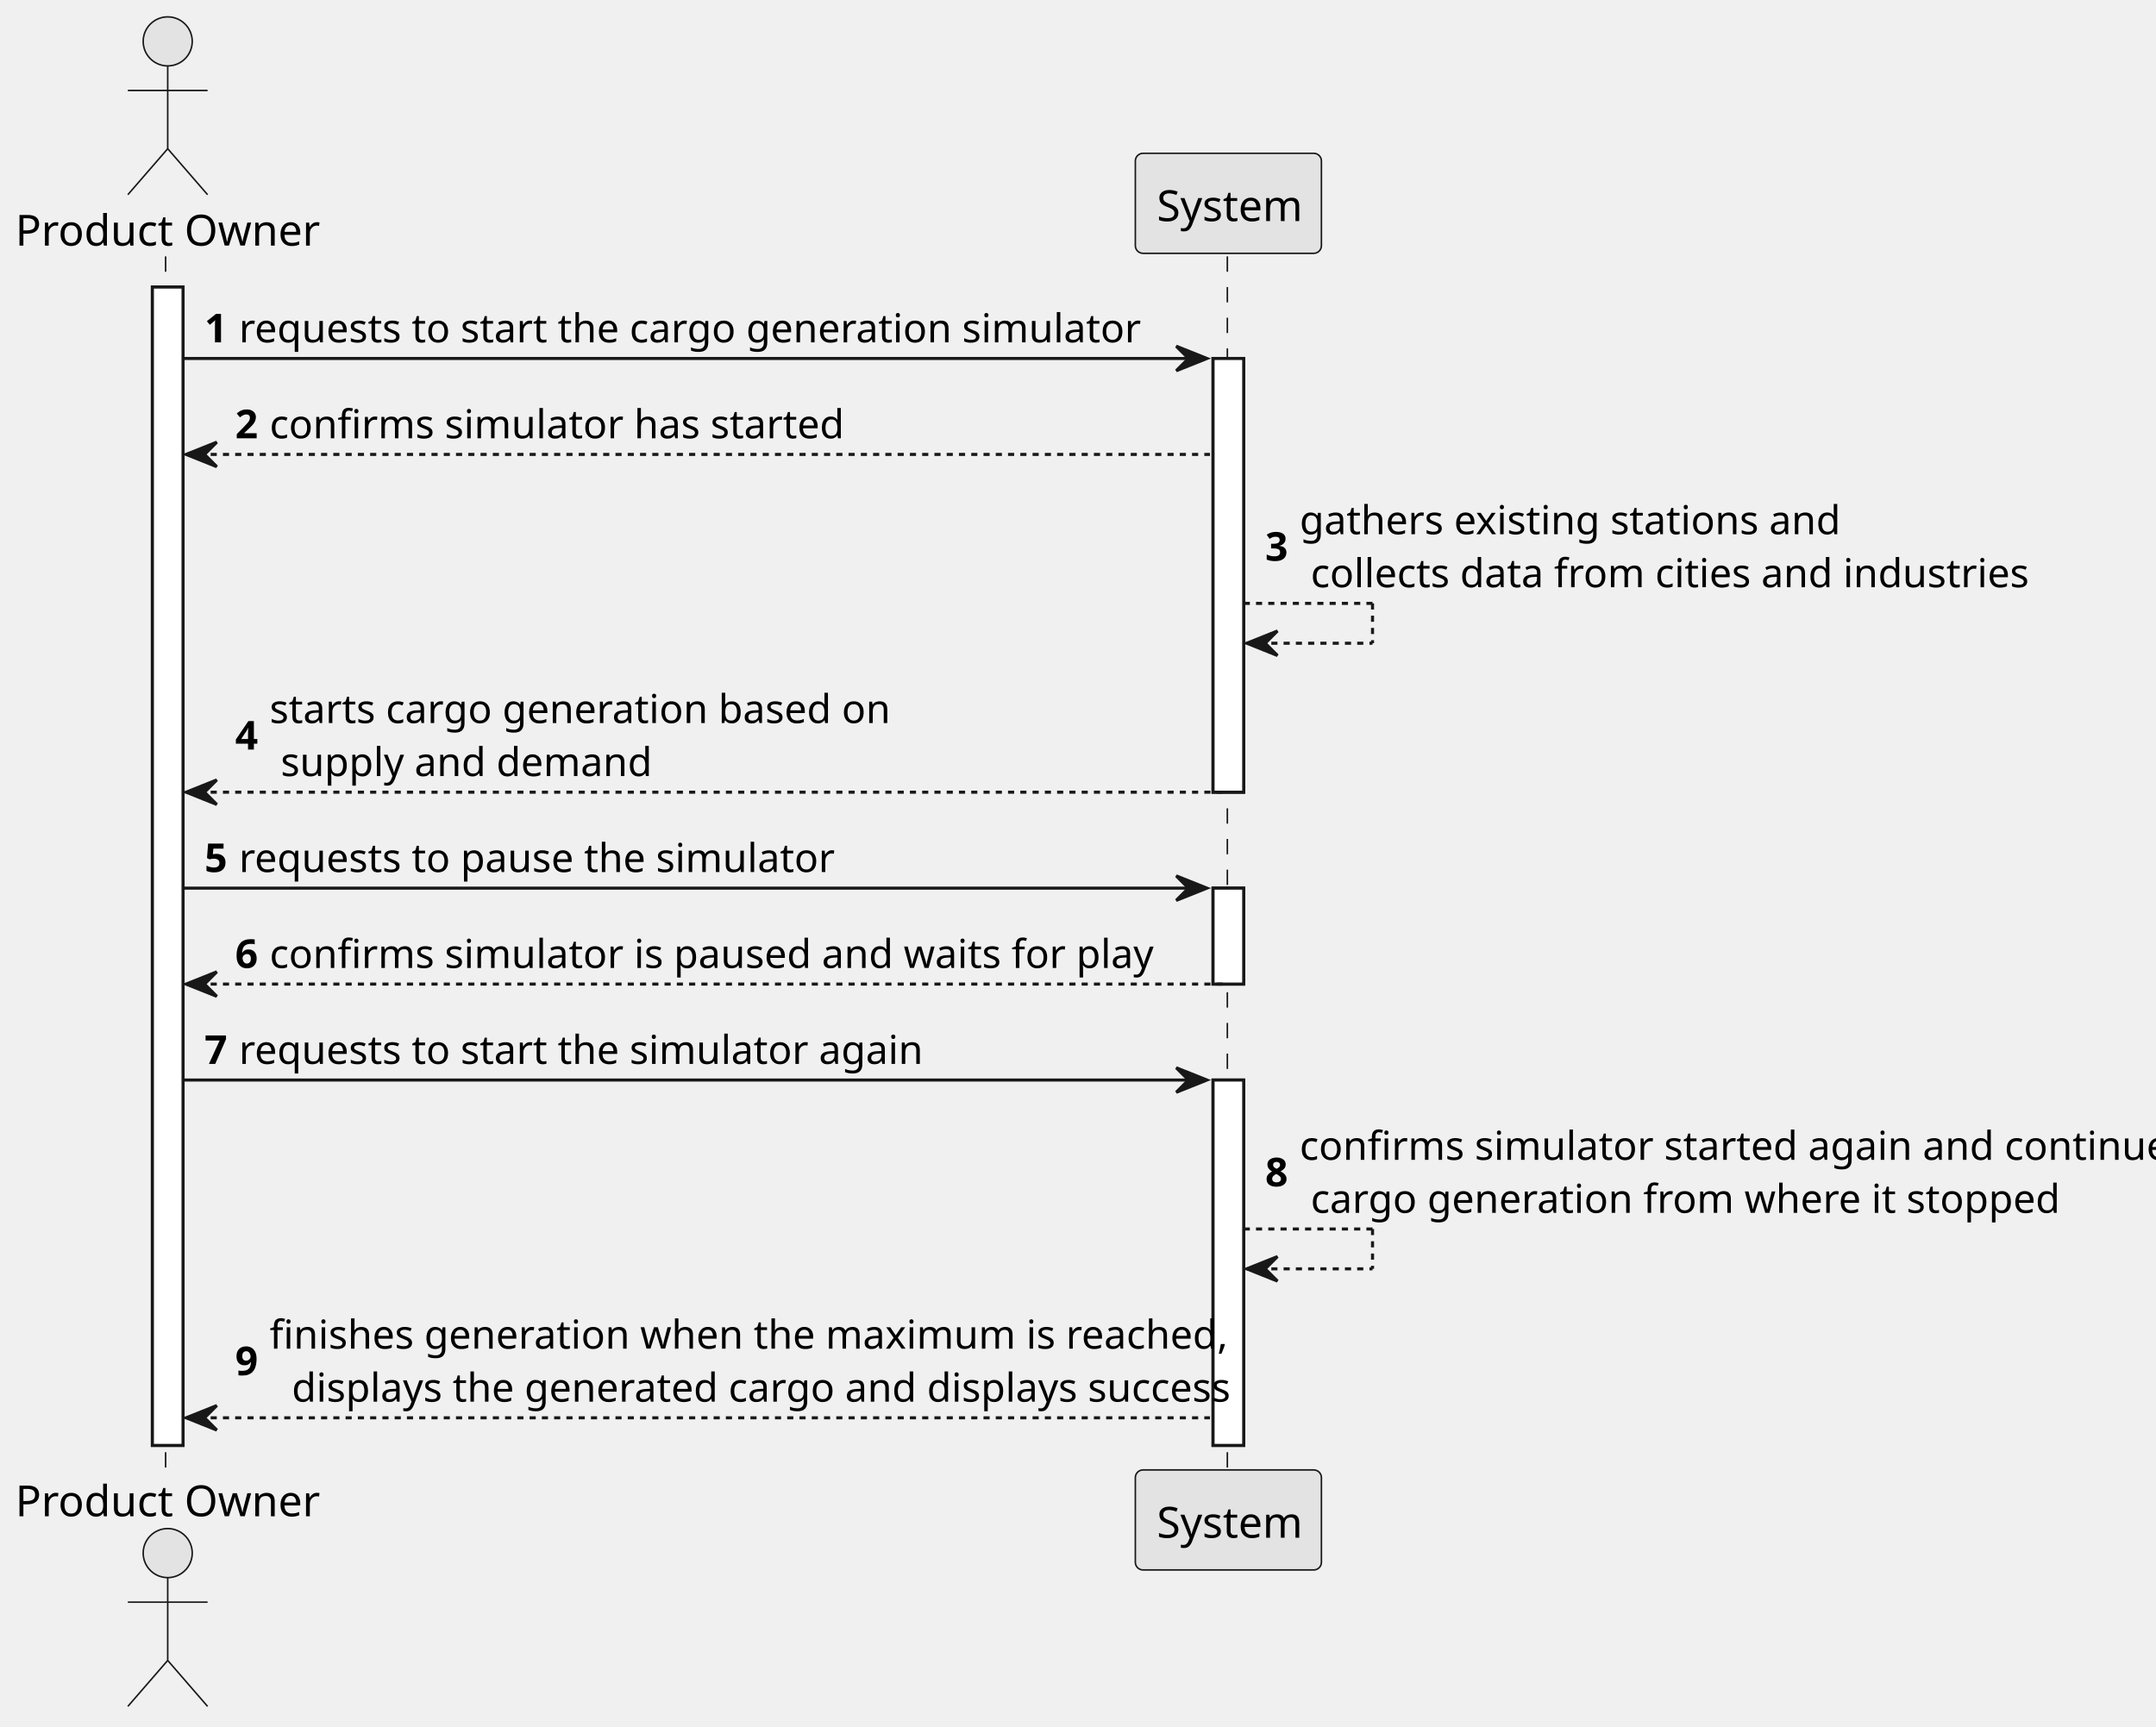
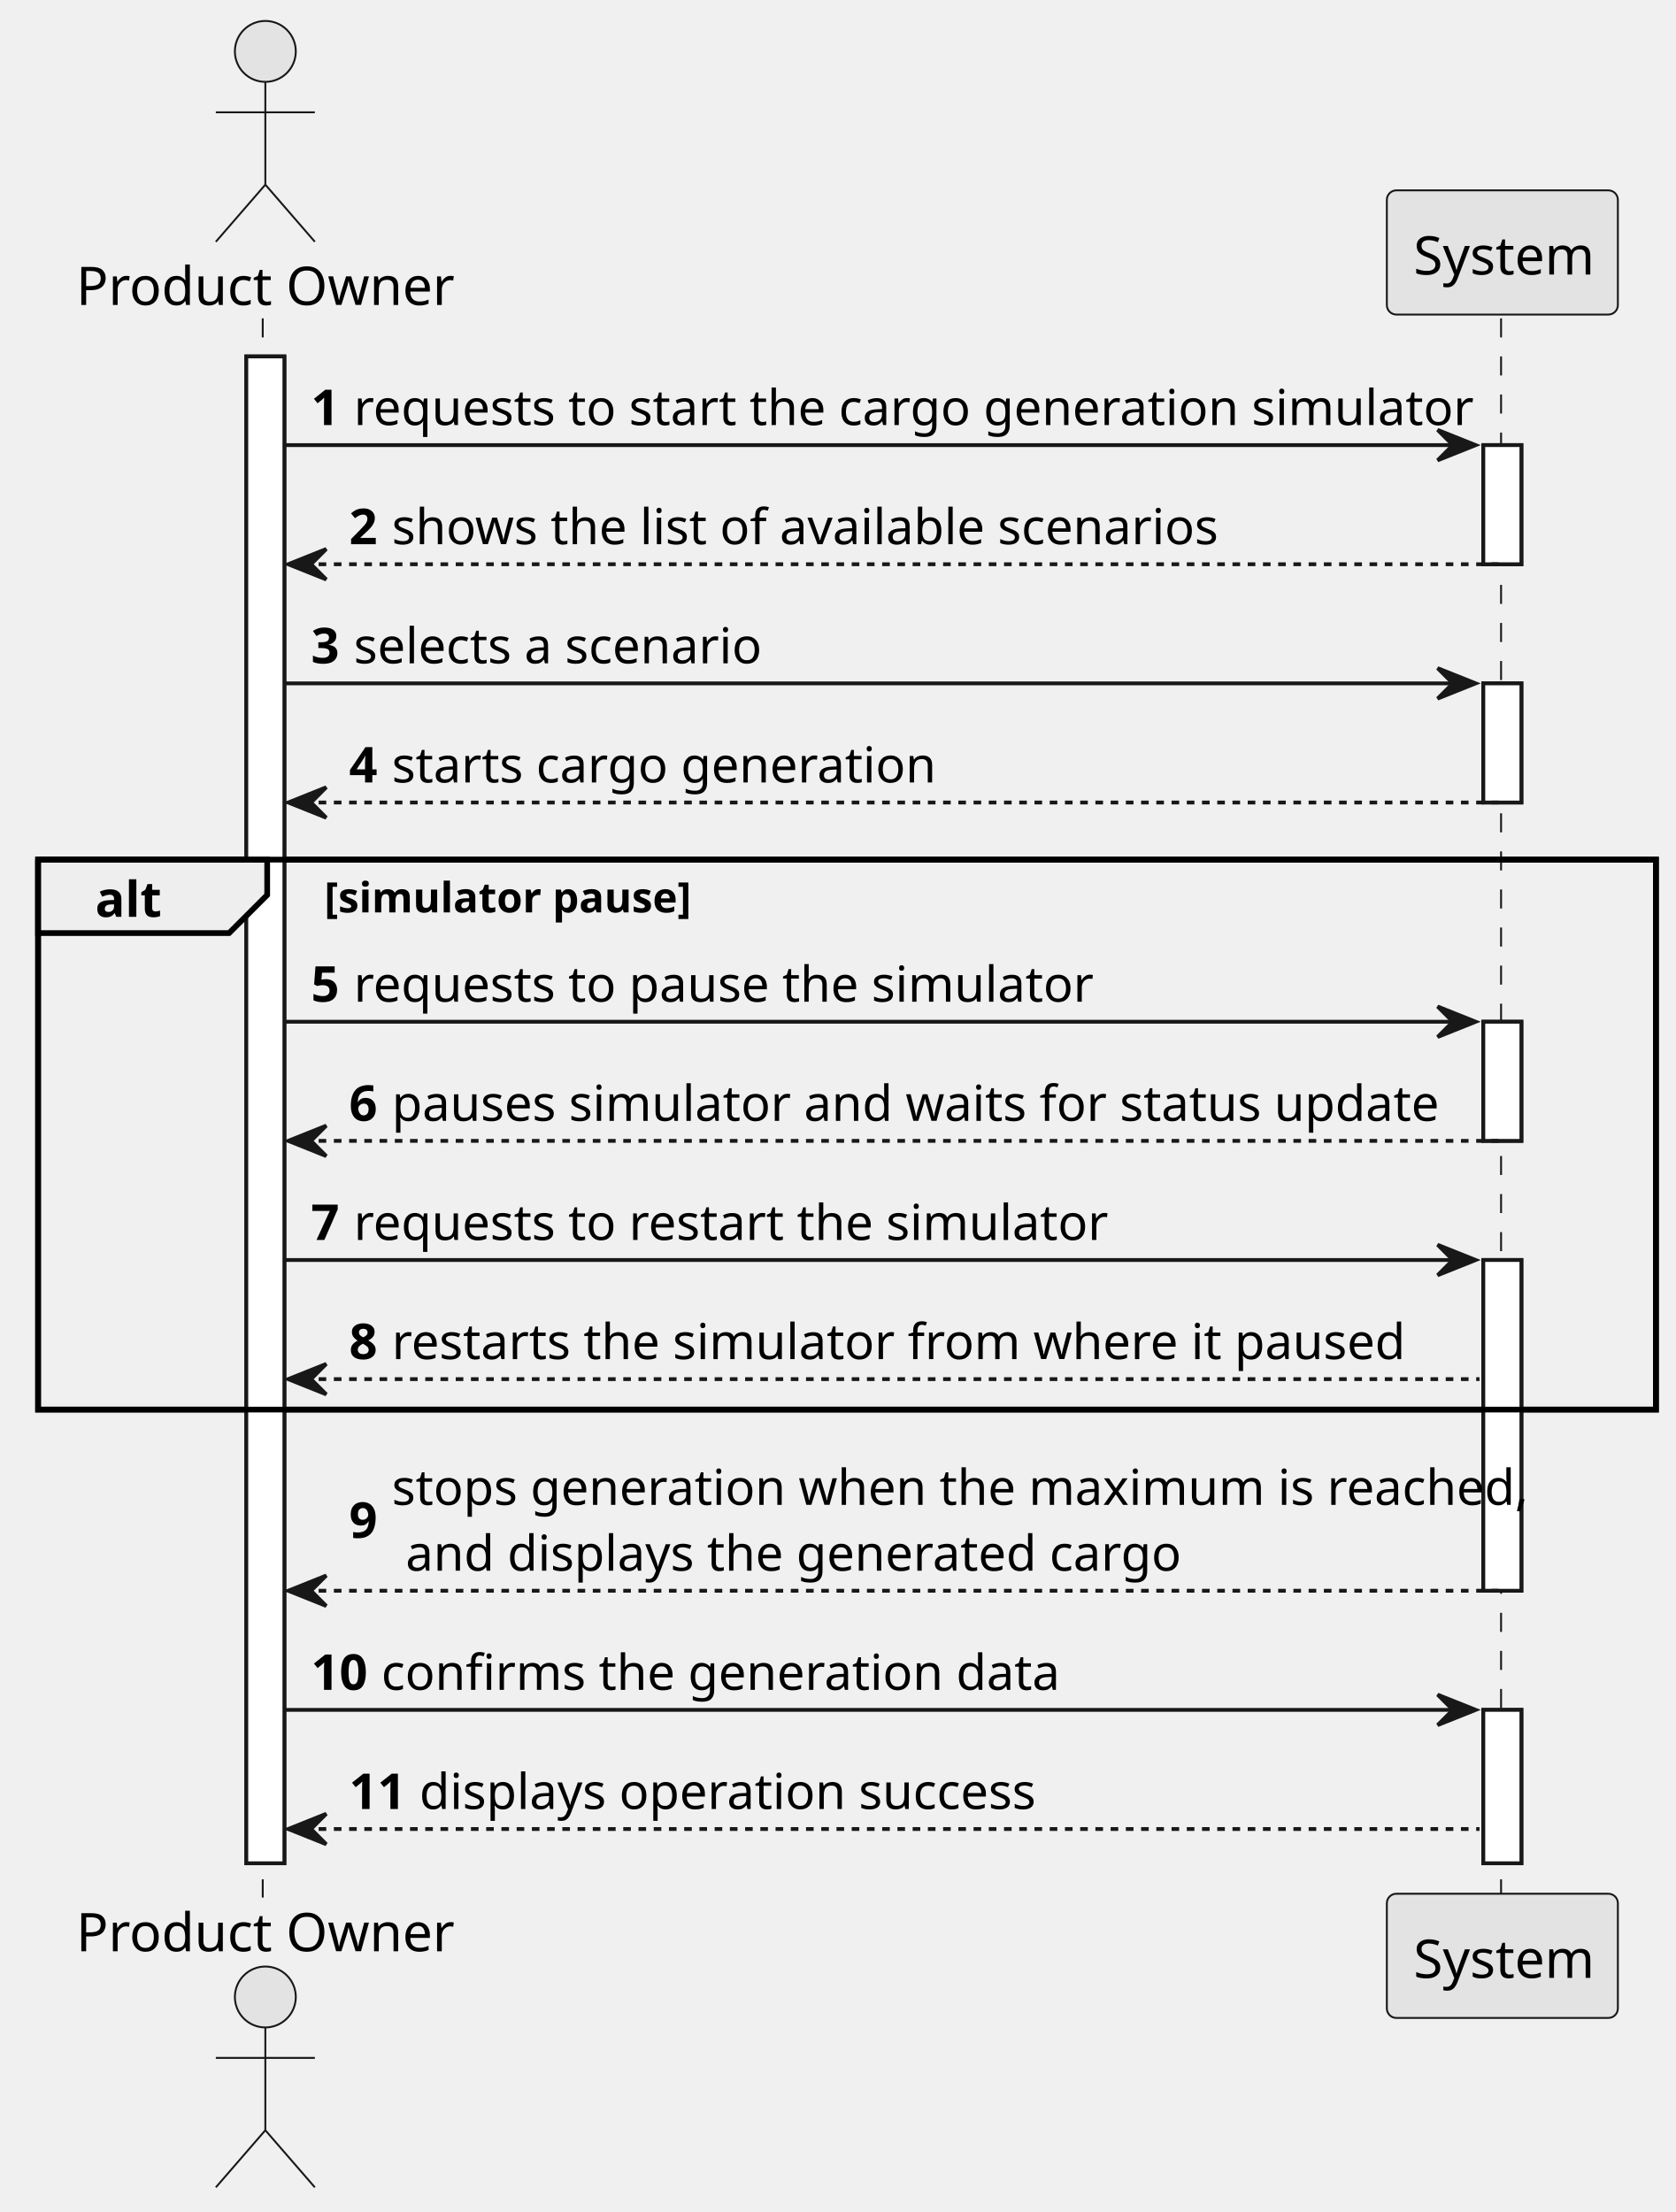
- <svg xmlns="http://www.w3.org/2000/svg" contentStyleType="text/css" height="563px" preserveAspectRatio="none" style="width:703px;height:563px;background:#FFFFFF;" version="1.1" viewBox="0 0 703 563" width="703px" zoomAndPan="magnify">
+ <svg xmlns="http://www.w3.org/2000/svg" contentStyleType="text/css" height="581px" preserveAspectRatio="none" style="width:440px;height:581px;background:#FFFFFF;" version="1.1" viewBox="0 0 440 581" width="440px" zoomAndPan="magnify">
  <defs />
  <g>
-     <rect fill="#FFFFFF" height="377.783" style="stroke:#181818;stroke-width:1.0;" width="10" x="49.686" y="93.621" />
-     <rect fill="#FFFFFF" height="141.455" style="stroke:#181818;stroke-width:1.0;" width="10" x="395.535" y="116.912" />
-     <rect fill="#FFFFFF" height="31.291" style="stroke:#181818;stroke-width:1.0;" width="10" x="395.535" y="289.658" />
-     <rect fill="#FFFFFF" height="119.164" style="stroke:#181818;stroke-width:1.0;" width="10" x="395.535" y="352.24" />
-     <line style="stroke:#181818;stroke-width:0.5;stroke-dasharray:5.0,5.0;" x1="54" x2="54" y1="83.621" y2="480.404" />
-     <line style="stroke:#181818;stroke-width:0.5;stroke-dasharray:5.0,5.0;" x1="400.197" x2="400.197" y1="83.621" y2="480.404" />
-     <text fill="#000000" font-family="sans-serif" font-size="14" lengthAdjust="spacing" textLength="93.372" x="5" y="80.107">Product Owner</text>
-     <ellipse cx="54.686" cy="13.5" fill="#E3E3E3" rx="8" ry="8" style="stroke:#181818;stroke-width:0.5;" />
-     <path d="M54.686,21.5 L54.686,48.5 M41.686,29.5 L67.686,29.5 M54.686,48.5 L41.686,63.5 M54.686,48.5 L67.686,63.5 " fill="none" style="stroke:#181818;stroke-width:0.5;" />
-     <text fill="#000000" font-family="sans-serif" font-size="14" lengthAdjust="spacing" textLength="93.372" x="5" y="494.512">Product Owner</text>
-     <ellipse cx="54.686" cy="506.525" fill="#E3E3E3" rx="8" ry="8" style="stroke:#181818;stroke-width:0.5;" />
-     <path d="M54.686,514.525 L54.686,541.525 M41.686,522.525 L67.686,522.525 M54.686,541.525 L41.686,556.525 M54.686,541.525 L67.686,556.525 " fill="none" style="stroke:#181818;stroke-width:0.5;" />
-     <rect fill="#E3E3E3" height="32.621" rx="2.5" ry="2.5" style="stroke:#181818;stroke-width:0.5;" width="60.676" x="370.197" y="50" />
-     <text fill="#000000" font-family="sans-serif" font-size="14" lengthAdjust="spacing" textLength="46.676" x="377.197" y="72.107">System</text>
-     <rect fill="#E3E3E3" height="32.621" rx="2.5" ry="2.5" style="stroke:#181818;stroke-width:0.5;" width="60.676" x="370.197" y="479.404" />
-     <text fill="#000000" font-family="sans-serif" font-size="14" lengthAdjust="spacing" textLength="46.676" x="377.197" y="501.512">System</text>
-     <rect fill="#FFFFFF" height="377.783" style="stroke:#181818;stroke-width:1.0;" width="10" x="49.686" y="93.621" />
-     <rect fill="#FFFFFF" height="141.455" style="stroke:#181818;stroke-width:1.0;" width="10" x="395.535" y="116.912" />
-     <rect fill="#FFFFFF" height="31.291" style="stroke:#181818;stroke-width:1.0;" width="10" x="395.535" y="289.658" />
-     <rect fill="#FFFFFF" height="119.164" style="stroke:#181818;stroke-width:1.0;" width="10" x="395.535" y="352.24" />
-     <polygon fill="#181818" points="383.535,112.912,393.535,116.912,383.535,120.912,387.535,116.912" style="stroke:#181818;stroke-width:1.0;" />
-     <line style="stroke:#181818;stroke-width:1.0;" x1="59.686" x2="389.535" y1="116.912" y2="116.912" />
-     <text fill="#000000" font-family="sans-serif" font-size="13" font-weight="bold" lengthAdjust="spacing" textLength="7.23" x="66.686" y="111.649">1</text>
-     <text fill="#000000" font-family="sans-serif" font-size="13" lengthAdjust="spacing" textLength="272.422" x="77.916" y="111.649">requests to start the cargo generation simulator</text>
-     <polygon fill="#181818" points="70.686,144.203,60.686,148.203,70.686,152.203,66.686,148.203" style="stroke:#181818;stroke-width:1.0;" />
-     <line style="stroke:#181818;stroke-width:1.0;stroke-dasharray:2.0,2.0;" x1="64.686" x2="394.535" y1="148.203" y2="148.203" />
-     <text fill="#000000" font-family="sans-serif" font-size="13" font-weight="bold" lengthAdjust="spacing" textLength="7.23" x="76.686" y="142.94">2</text>
-     <text fill="#000000" font-family="sans-serif" font-size="13" lengthAdjust="spacing" textLength="173.393" x="87.916" y="142.94">confirms simulator has started</text>
-     <line style="stroke:#181818;stroke-width:1.0;stroke-dasharray:2.0,2.0;" x1="405.535" x2="447.535" y1="196.785" y2="196.785" />
-     <line style="stroke:#181818;stroke-width:1.0;stroke-dasharray:2.0,2.0;" x1="447.535" x2="447.535" y1="196.785" y2="209.785" />
-     <line style="stroke:#181818;stroke-width:1.0;stroke-dasharray:2.0,2.0;" x1="406.535" x2="447.535" y1="209.785" y2="209.785" />
-     <polygon fill="#181818" points="416.535,205.785,406.535,209.785,416.535,213.785,412.535,209.785" style="stroke:#181818;stroke-width:1.0;" />
-     <text fill="#000000" font-family="sans-serif" font-size="13" font-weight="bold" lengthAdjust="spacing" textLength="7.23" x="412.535" y="182.877">3</text>
-     <text fill="#000000" font-family="sans-serif" font-size="13" lengthAdjust="spacing" textLength="164.766" x="423.765" y="174.231">gathers existing stations and</text>
-     <text fill="#000000" font-family="sans-serif" font-size="13" lengthAdjust="spacing" textLength="223.266" x="427.377" y="191.523">collects data from  cities and industries</text>
-     <polygon fill="#181818" points="70.686,254.367,60.686,258.367,70.686,262.367,66.686,258.367" style="stroke:#181818;stroke-width:1.0;" />
-     <line style="stroke:#181818;stroke-width:1.0;stroke-dasharray:2.0,2.0;" x1="64.686" x2="399.535" y1="258.367" y2="258.367" />
-     <text fill="#000000" font-family="sans-serif" font-size="13" font-weight="bold" lengthAdjust="spacing" textLength="7.23" x="76.686" y="244.459">4</text>
-     <text fill="#000000" font-family="sans-serif" font-size="13" lengthAdjust="spacing" textLength="190.068" x="87.916" y="235.814">starts cargo generation based on</text>
-     <text fill="#000000" font-family="sans-serif" font-size="13" lengthAdjust="spacing" textLength="113.471" x="91.528" y="253.105">supply and demand</text>
-     <polygon fill="#181818" points="383.535,285.658,393.535,289.658,383.535,293.658,387.535,289.658" style="stroke:#181818;stroke-width:1.0;" />
-     <line style="stroke:#181818;stroke-width:1.0;" x1="59.686" x2="389.535" y1="289.658" y2="289.658" />
-     <text fill="#000000" font-family="sans-serif" font-size="13" font-weight="bold" lengthAdjust="spacing" textLength="7.23" x="66.686" y="284.396">5</text>
-     <text fill="#000000" font-family="sans-serif" font-size="13" lengthAdjust="spacing" textLength="181.378" x="77.916" y="284.396">requests to pause the simulator</text>
-     <polygon fill="#181818" points="70.686,316.949,60.686,320.949,70.686,324.949,66.686,320.949" style="stroke:#181818;stroke-width:1.0;" />
-     <line style="stroke:#181818;stroke-width:1.0;stroke-dasharray:2.0,2.0;" x1="64.686" x2="399.535" y1="320.949" y2="320.949" />
-     <text fill="#000000" font-family="sans-serif" font-size="13" font-weight="bold" lengthAdjust="spacing" textLength="7.23" x="76.686" y="315.687">6</text>
-     <text fill="#000000" font-family="sans-serif" font-size="13" lengthAdjust="spacing" textLength="269.502" x="87.916" y="315.687">confirms simulator is paused and waits for play</text>
-     <polygon fill="#181818" points="383.535,348.24,393.535,352.24,383.535,356.24,387.535,352.24" style="stroke:#181818;stroke-width:1.0;" />
-     <line style="stroke:#181818;stroke-width:1.0;" x1="59.686" x2="389.535" y1="352.24" y2="352.24" />
-     <text fill="#000000" font-family="sans-serif" font-size="13" font-weight="bold" lengthAdjust="spacing" textLength="7.23" x="66.686" y="346.978">7</text>
-     <text fill="#000000" font-family="sans-serif" font-size="13" lengthAdjust="spacing" textLength="206.661" x="77.916" y="346.978">requests to start the simulator again</text>
-     <line style="stroke:#181818;stroke-width:1.0;stroke-dasharray:2.0,2.0;" x1="405.535" x2="447.535" y1="400.822" y2="400.822" />
-     <line style="stroke:#181818;stroke-width:1.0;stroke-dasharray:2.0,2.0;" x1="447.535" x2="447.535" y1="400.822" y2="413.822" />
-     <line style="stroke:#181818;stroke-width:1.0;stroke-dasharray:2.0,2.0;" x1="406.535" x2="447.535" y1="413.822" y2="413.822" />
-     <polygon fill="#181818" points="416.535,409.822,406.535,413.822,416.535,417.822,412.535,413.822" style="stroke:#181818;stroke-width:1.0;" />
-     <text fill="#000000" font-family="sans-serif" font-size="13" font-weight="bold" lengthAdjust="spacing" textLength="7.23" x="412.535" y="386.914">8</text>
-     <text fill="#000000" font-family="sans-serif" font-size="13" lengthAdjust="spacing" textLength="268.804" x="423.765" y="378.269">confirms simulator started again and continues</text>
-     <text fill="#000000" font-family="sans-serif" font-size="13" lengthAdjust="spacing" textLength="226.186" x="427.377" y="395.56">cargo generation from where it stopped</text>
-     <polygon fill="#181818" points="70.686,458.404,60.686,462.404,70.686,466.404,66.686,462.404" style="stroke:#181818;stroke-width:1.0;" />
-     <line style="stroke:#181818;stroke-width:1.0;stroke-dasharray:2.0,2.0;" x1="64.686" x2="394.535" y1="462.404" y2="462.404" />
-     <text fill="#000000" font-family="sans-serif" font-size="13" font-weight="bold" lengthAdjust="spacing" textLength="7.23" x="76.686" y="448.496">9</text>
-     <text fill="#000000" font-family="sans-serif" font-size="13" lengthAdjust="spacing" textLength="292.652" x="87.916" y="439.851">finishes generation when the maximum is reached,</text>
-     <text fill="#000000" font-family="sans-serif" font-size="13" lengthAdjust="spacing" textLength="293.395" x="95.14" y="457.142">displays the generated cargo and displays success</text>
+     <rect fill="#FFFFFF" height="395.783" style="stroke:#181818;stroke-width:1.0;" width="10" x="64.686" y="93.621" />
+     <rect fill="#FFFFFF" height="31.291" style="stroke:#181818;stroke-width:1.0;" width="10" x="389.562" y="116.912" />
+     <rect fill="#FFFFFF" height="31.291" style="stroke:#181818;stroke-width:1.0;" width="10" x="389.562" y="179.494" />
+     <rect fill="#FFFFFF" height="31.291" style="stroke:#181818;stroke-width:1.0;" width="10" x="389.562" y="268.367" />
+     <rect fill="#FFFFFF" height="86.873" style="stroke:#181818;stroke-width:1.0;" width="10" x="389.562" y="330.949" />
+     <rect fill="#FFFFFF" height="40.291" style="stroke:#181818;stroke-width:1.0;" width="10" x="389.562" y="449.113" />
+     <rect fill="none" height="144.455" style="stroke:#000000;stroke-width:1.5;" width="424.9" x="10" y="225.785" />
+     <line style="stroke:#181818;stroke-width:0.5;stroke-dasharray:5.0,5.0;" x1="69" x2="69" y1="83.621" y2="498.404" />
+     <line style="stroke:#181818;stroke-width:0.5;stroke-dasharray:5.0,5.0;" x1="394.224" x2="394.224" y1="83.621" y2="498.404" />
+     <text fill="#000000" font-family="sans-serif" font-size="14" lengthAdjust="spacing" textLength="93.372" x="20" y="80.107">Product Owner</text>
+     <ellipse cx="69.686" cy="13.5" fill="#E3E3E3" rx="8" ry="8" style="stroke:#181818;stroke-width:0.5;" />
+     <path d="M69.686,21.5 L69.686,48.5 M56.686,29.5 L82.686,29.5 M69.686,48.5 L56.686,63.5 M69.686,48.5 L82.686,63.5 " fill="none" style="stroke:#181818;stroke-width:0.5;" />
+     <text fill="#000000" font-family="sans-serif" font-size="14" lengthAdjust="spacing" textLength="93.372" x="20" y="512.512">Product Owner</text>
+     <ellipse cx="69.686" cy="524.525" fill="#E3E3E3" rx="8" ry="8" style="stroke:#181818;stroke-width:0.5;" />
+     <path d="M69.686,532.525 L69.686,559.525 M56.686,540.525 L82.686,540.525 M69.686,559.525 L56.686,574.525 M69.686,559.525 L82.686,574.525 " fill="none" style="stroke:#181818;stroke-width:0.5;" />
+     <rect fill="#E3E3E3" height="32.621" rx="2.5" ry="2.5" style="stroke:#181818;stroke-width:0.5;" width="60.676" x="364.224" y="50" />
+     <text fill="#000000" font-family="sans-serif" font-size="14" lengthAdjust="spacing" textLength="46.676" x="371.224" y="72.107">System</text>
+     <rect fill="#E3E3E3" height="32.621" rx="2.5" ry="2.5" style="stroke:#181818;stroke-width:0.5;" width="60.676" x="364.224" y="497.404" />
+     <text fill="#000000" font-family="sans-serif" font-size="14" lengthAdjust="spacing" textLength="46.676" x="371.224" y="519.512">System</text>
+     <rect fill="#FFFFFF" height="395.783" style="stroke:#181818;stroke-width:1.0;" width="10" x="64.686" y="93.621" />
+     <rect fill="#FFFFFF" height="31.291" style="stroke:#181818;stroke-width:1.0;" width="10" x="389.562" y="116.912" />
+     <rect fill="#FFFFFF" height="31.291" style="stroke:#181818;stroke-width:1.0;" width="10" x="389.562" y="179.494" />
+     <rect fill="#FFFFFF" height="31.291" style="stroke:#181818;stroke-width:1.0;" width="10" x="389.562" y="268.367" />
+     <rect fill="#FFFFFF" height="86.873" style="stroke:#181818;stroke-width:1.0;" width="10" x="389.562" y="330.949" />
+     <rect fill="#FFFFFF" height="40.291" style="stroke:#181818;stroke-width:1.0;" width="10" x="389.562" y="449.113" />
+     <polygon fill="#181818" points="377.562,112.912,387.562,116.912,377.562,120.912,381.562,116.912" style="stroke:#181818;stroke-width:1.0;" />
+     <line style="stroke:#181818;stroke-width:1.0;" x1="74.686" x2="383.562" y1="116.912" y2="116.912" />
+     <text fill="#000000" font-family="sans-serif" font-size="13" font-weight="bold" lengthAdjust="spacing" textLength="7.23" x="81.686" y="111.649">1</text>
+     <text fill="#000000" font-family="sans-serif" font-size="13" lengthAdjust="spacing" textLength="272.422" x="92.916" y="111.649">requests to start the cargo generation simulator</text>
+     <polygon fill="#181818" points="85.686,144.203,75.686,148.203,85.686,152.203,81.686,148.203" style="stroke:#181818;stroke-width:1.0;" />
+     <line style="stroke:#181818;stroke-width:1.0;stroke-dasharray:2.0,2.0;" x1="79.686" x2="393.562" y1="148.203" y2="148.203" />
+     <text fill="#000000" font-family="sans-serif" font-size="13" font-weight="bold" lengthAdjust="spacing" textLength="7.23" x="91.686" y="142.94">2</text>
+     <text fill="#000000" font-family="sans-serif" font-size="13" lengthAdjust="spacing" textLength="206.661" x="102.916" y="142.94">shows the list of available scenarios</text>
+     <polygon fill="#181818" points="377.562,175.494,387.562,179.494,377.562,183.494,381.562,179.494" style="stroke:#181818;stroke-width:1.0;" />
+     <line style="stroke:#181818;stroke-width:1.0;" x1="74.686" x2="383.562" y1="179.494" y2="179.494" />
+     <text fill="#000000" font-family="sans-serif" font-size="13" font-weight="bold" lengthAdjust="spacing" textLength="7.23" x="81.686" y="174.231">3</text>
+     <text fill="#000000" font-family="sans-serif" font-size="13" lengthAdjust="spacing" textLength="104.051" x="92.916" y="174.231">selects a scenario</text>
+     <polygon fill="#181818" points="85.686,206.785,75.686,210.785,85.686,214.785,81.686,210.785" style="stroke:#181818;stroke-width:1.0;" />
+     <line style="stroke:#181818;stroke-width:1.0;stroke-dasharray:2.0,2.0;" x1="79.686" x2="393.562" y1="210.785" y2="210.785" />
+     <text fill="#000000" font-family="sans-serif" font-size="13" font-weight="bold" lengthAdjust="spacing" textLength="7.23" x="91.686" y="205.523">4</text>
+     <text fill="#000000" font-family="sans-serif" font-size="13" lengthAdjust="spacing" textLength="132.964" x="102.916" y="205.523">starts cargo generation</text>
+     <path d="M10,225.785 L70.171,225.785 L70.171,235.076 L60.171,245.076 L10,245.076 L10,225.785 " fill="#EEEEEE" style="stroke:#000000;stroke-width:1.5;" />
+     <rect fill="none" height="144.455" style="stroke:#000000;stroke-width:1.5;" width="424.9" x="10" y="225.785" />
+     <text fill="#000000" font-family="sans-serif" font-size="13" font-weight="bold" lengthAdjust="spacing" textLength="15.171" x="25" y="240.814">alt</text>
+     <text fill="#000000" font-family="sans-serif" font-size="11" font-weight="bold" lengthAdjust="spacing" textLength="91.685" x="85.171" y="239.655">[simulator pause]</text>
+     <polygon fill="#181818" points="377.562,264.367,387.562,268.367,377.562,272.367,381.562,268.367" style="stroke:#181818;stroke-width:1.0;" />
+     <line style="stroke:#181818;stroke-width:1.0;" x1="74.686" x2="383.562" y1="268.367" y2="268.367" />
+     <text fill="#000000" font-family="sans-serif" font-size="13" font-weight="bold" lengthAdjust="spacing" textLength="7.23" x="81.686" y="263.104">5</text>
+     <text fill="#000000" font-family="sans-serif" font-size="13" lengthAdjust="spacing" textLength="181.378" x="92.916" y="263.104">requests to pause the simulator</text>
+     <polygon fill="#181818" points="85.686,295.658,75.686,299.658,85.686,303.658,81.686,299.658" style="stroke:#181818;stroke-width:1.0;" />
+     <line style="stroke:#181818;stroke-width:1.0;stroke-dasharray:2.0,2.0;" x1="79.686" x2="393.562" y1="299.658" y2="299.658" />
+     <text fill="#000000" font-family="sans-serif" font-size="13" font-weight="bold" lengthAdjust="spacing" textLength="7.23" x="91.686" y="294.396">6</text>
+     <text fill="#000000" font-family="sans-serif" font-size="13" lengthAdjust="spacing" textLength="257.252" x="102.916" y="294.396">pauses simulator and waits for status update</text>
+     <polygon fill="#181818" points="377.562,326.949,387.562,330.949,377.562,334.949,381.562,330.949" style="stroke:#181818;stroke-width:1.0;" />
+     <line style="stroke:#181818;stroke-width:1.0;" x1="74.686" x2="383.562" y1="330.949" y2="330.949" />
+     <text fill="#000000" font-family="sans-serif" font-size="13" font-weight="bold" lengthAdjust="spacing" textLength="7.23" x="81.686" y="325.687">7</text>
+     <text fill="#000000" font-family="sans-serif" font-size="13" lengthAdjust="spacing" textLength="182.8" x="92.916" y="325.687">requests to restart the simulator</text>
+     <polygon fill="#181818" points="85.686,358.24,75.686,362.24,85.686,366.24,81.686,362.24" style="stroke:#181818;stroke-width:1.0;" />
+     <line style="stroke:#181818;stroke-width:1.0;stroke-dasharray:2.0,2.0;" x1="79.686" x2="388.562" y1="362.24" y2="362.24" />
+     <text fill="#000000" font-family="sans-serif" font-size="13" font-weight="bold" lengthAdjust="spacing" textLength="7.23" x="91.686" y="356.978">8</text>
+     <text fill="#000000" font-family="sans-serif" font-size="13" lengthAdjust="spacing" textLength="246.378" x="102.916" y="356.978">restarts the simulator from where it paused</text>
+     <polygon fill="#181818" points="85.686,413.822,75.686,417.822,85.686,421.822,81.686,417.822" style="stroke:#181818;stroke-width:1.0;" />
+     <line style="stroke:#181818;stroke-width:1.0;stroke-dasharray:2.0,2.0;" x1="79.686" x2="393.562" y1="417.822" y2="417.822" />
+     <text fill="#000000" font-family="sans-serif" font-size="13" font-weight="bold" lengthAdjust="spacing" textLength="7.23" x="91.686" y="403.914">9</text>
+     <text fill="#000000" font-family="sans-serif" font-size="13" lengthAdjust="spacing" textLength="279.646" x="102.916" y="395.269">stops generation when the maximum is reached,</text>
+     <text fill="#000000" font-family="sans-serif" font-size="13" lengthAdjust="spacing" textLength="192.245" x="106.528" y="412.56">and displays the generated cargo</text>
+     <polygon fill="#181818" points="377.562,445.113,387.562,449.113,377.562,453.113,381.562,449.113" style="stroke:#181818;stroke-width:1.0;" />
+     <line style="stroke:#181818;stroke-width:1.0;" x1="74.686" x2="383.562" y1="449.113" y2="449.113" />
+     <text fill="#000000" font-family="sans-serif" font-size="13" font-weight="bold" lengthAdjust="spacing" textLength="14.46" x="81.686" y="443.851">10</text>
+     <text fill="#000000" font-family="sans-serif" font-size="13" lengthAdjust="spacing" textLength="164.766" x="100.146" y="443.851">confirms the generation data</text>
+     <polygon fill="#181818" points="85.686,476.404,75.686,480.404,85.686,484.404,81.686,480.404" style="stroke:#181818;stroke-width:1.0;" />
+     <line style="stroke:#181818;stroke-width:1.0;stroke-dasharray:2.0,2.0;" x1="79.686" x2="388.562" y1="480.404" y2="480.404" />
+     <text fill="#000000" font-family="sans-serif" font-size="13" font-weight="bold" lengthAdjust="spacing" textLength="14.46" x="91.686" y="475.142">11</text>
+     <text fill="#000000" font-family="sans-serif" font-size="13" lengthAdjust="spacing" textLength="155.359" x="110.146" y="475.142">displays operation success</text>
  </g>
</svg>
